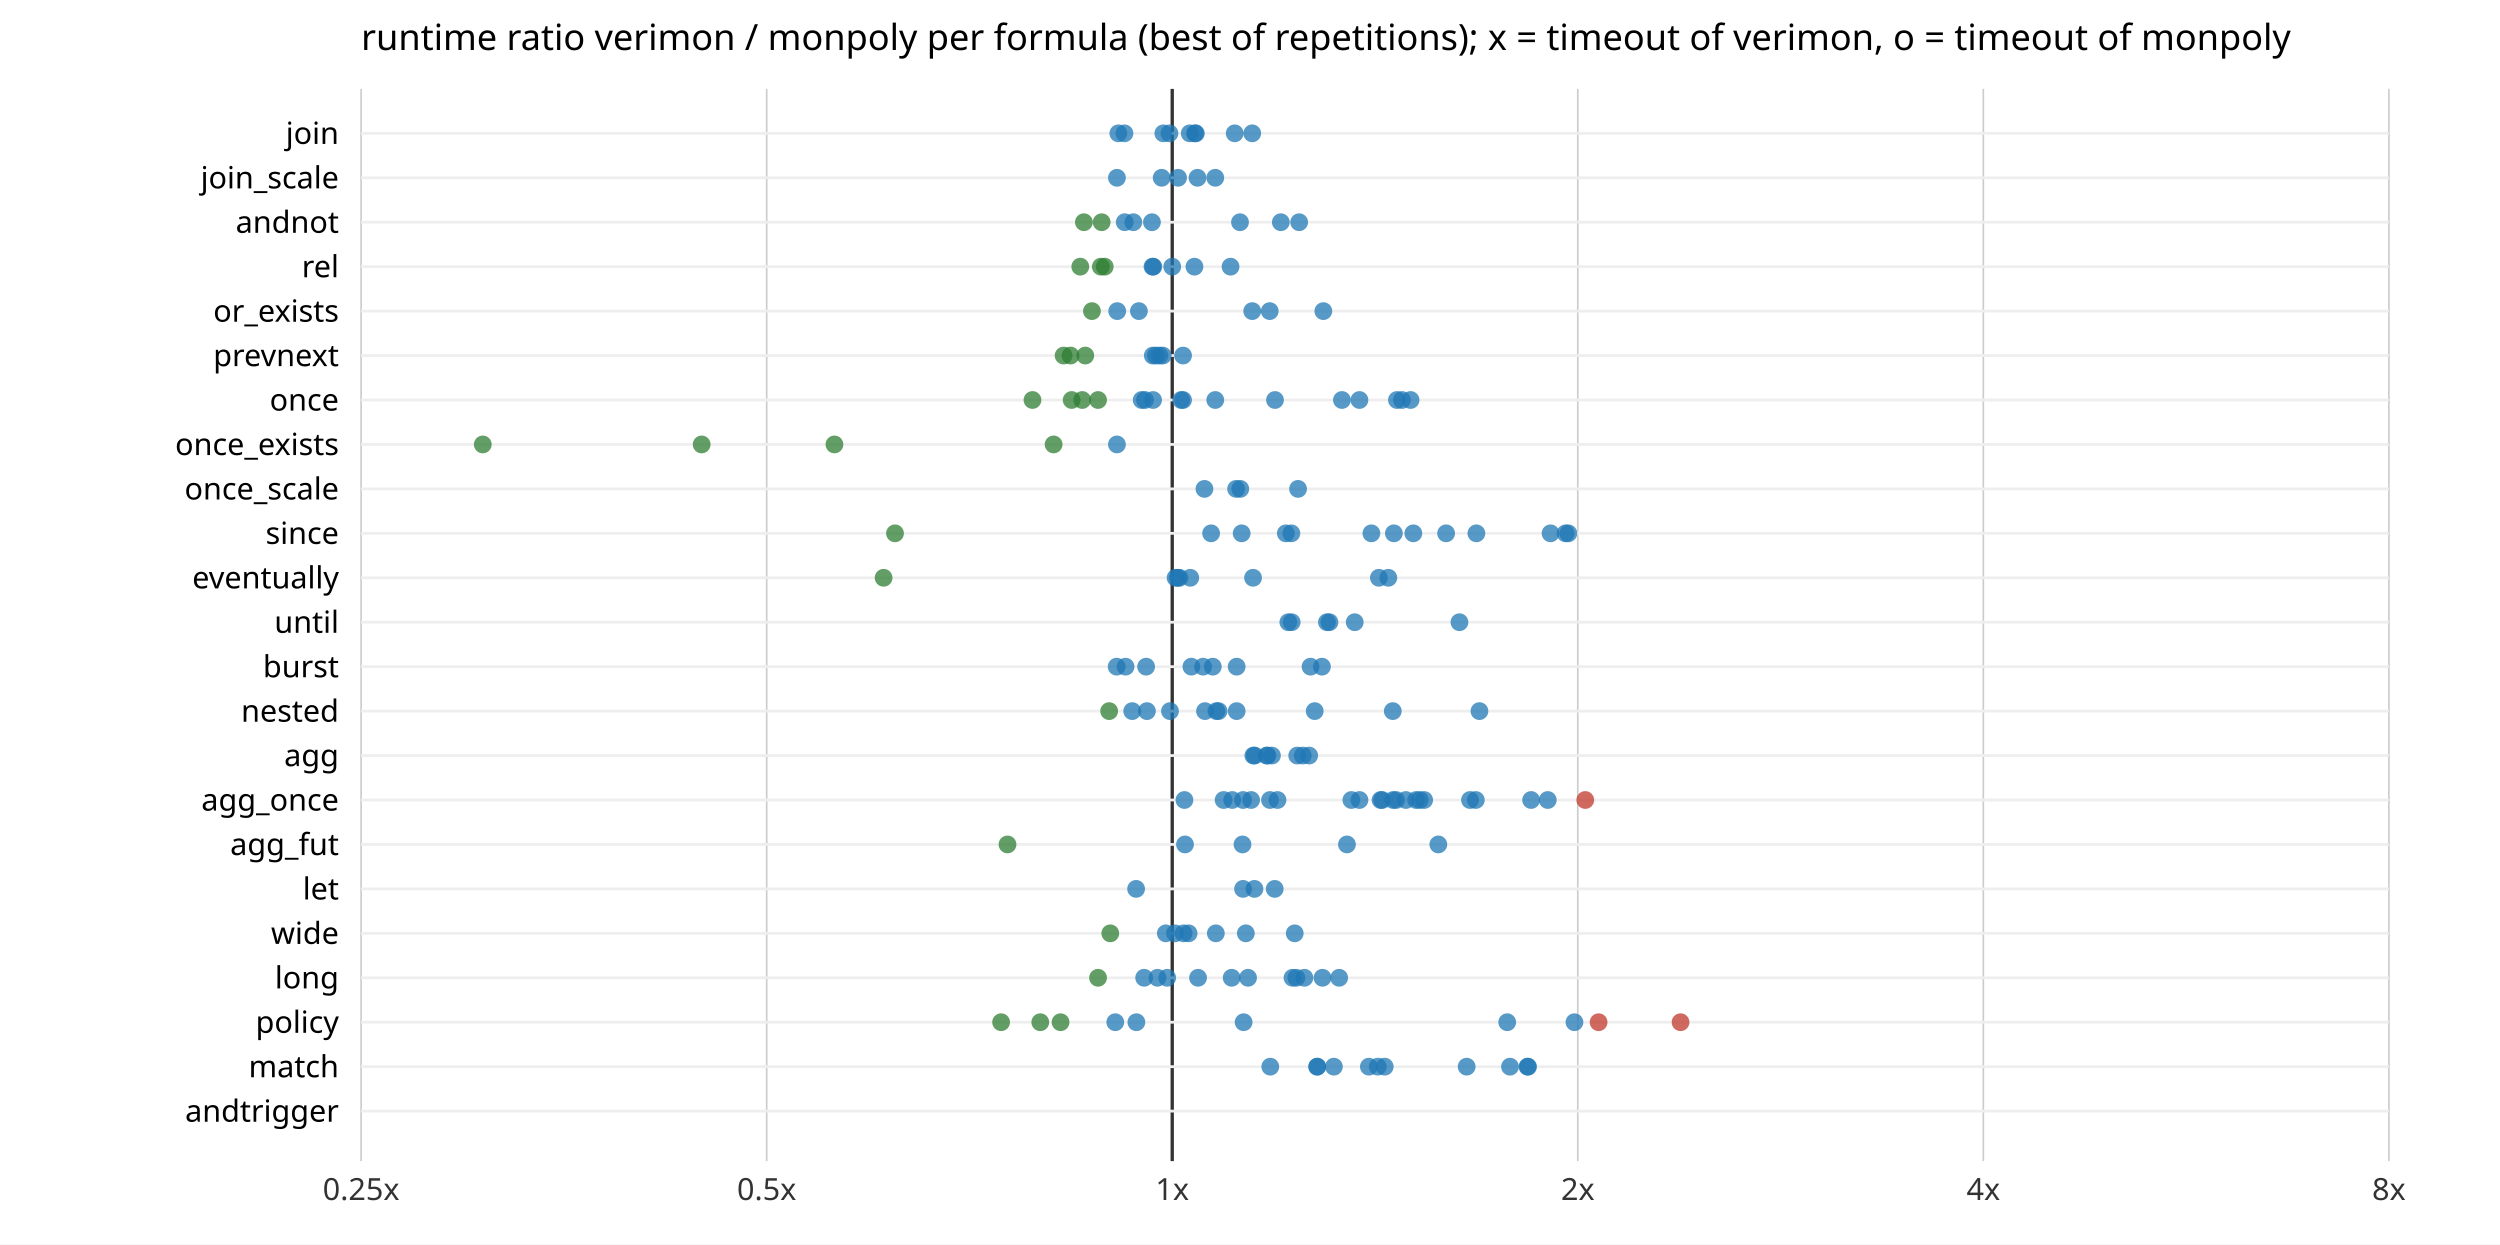
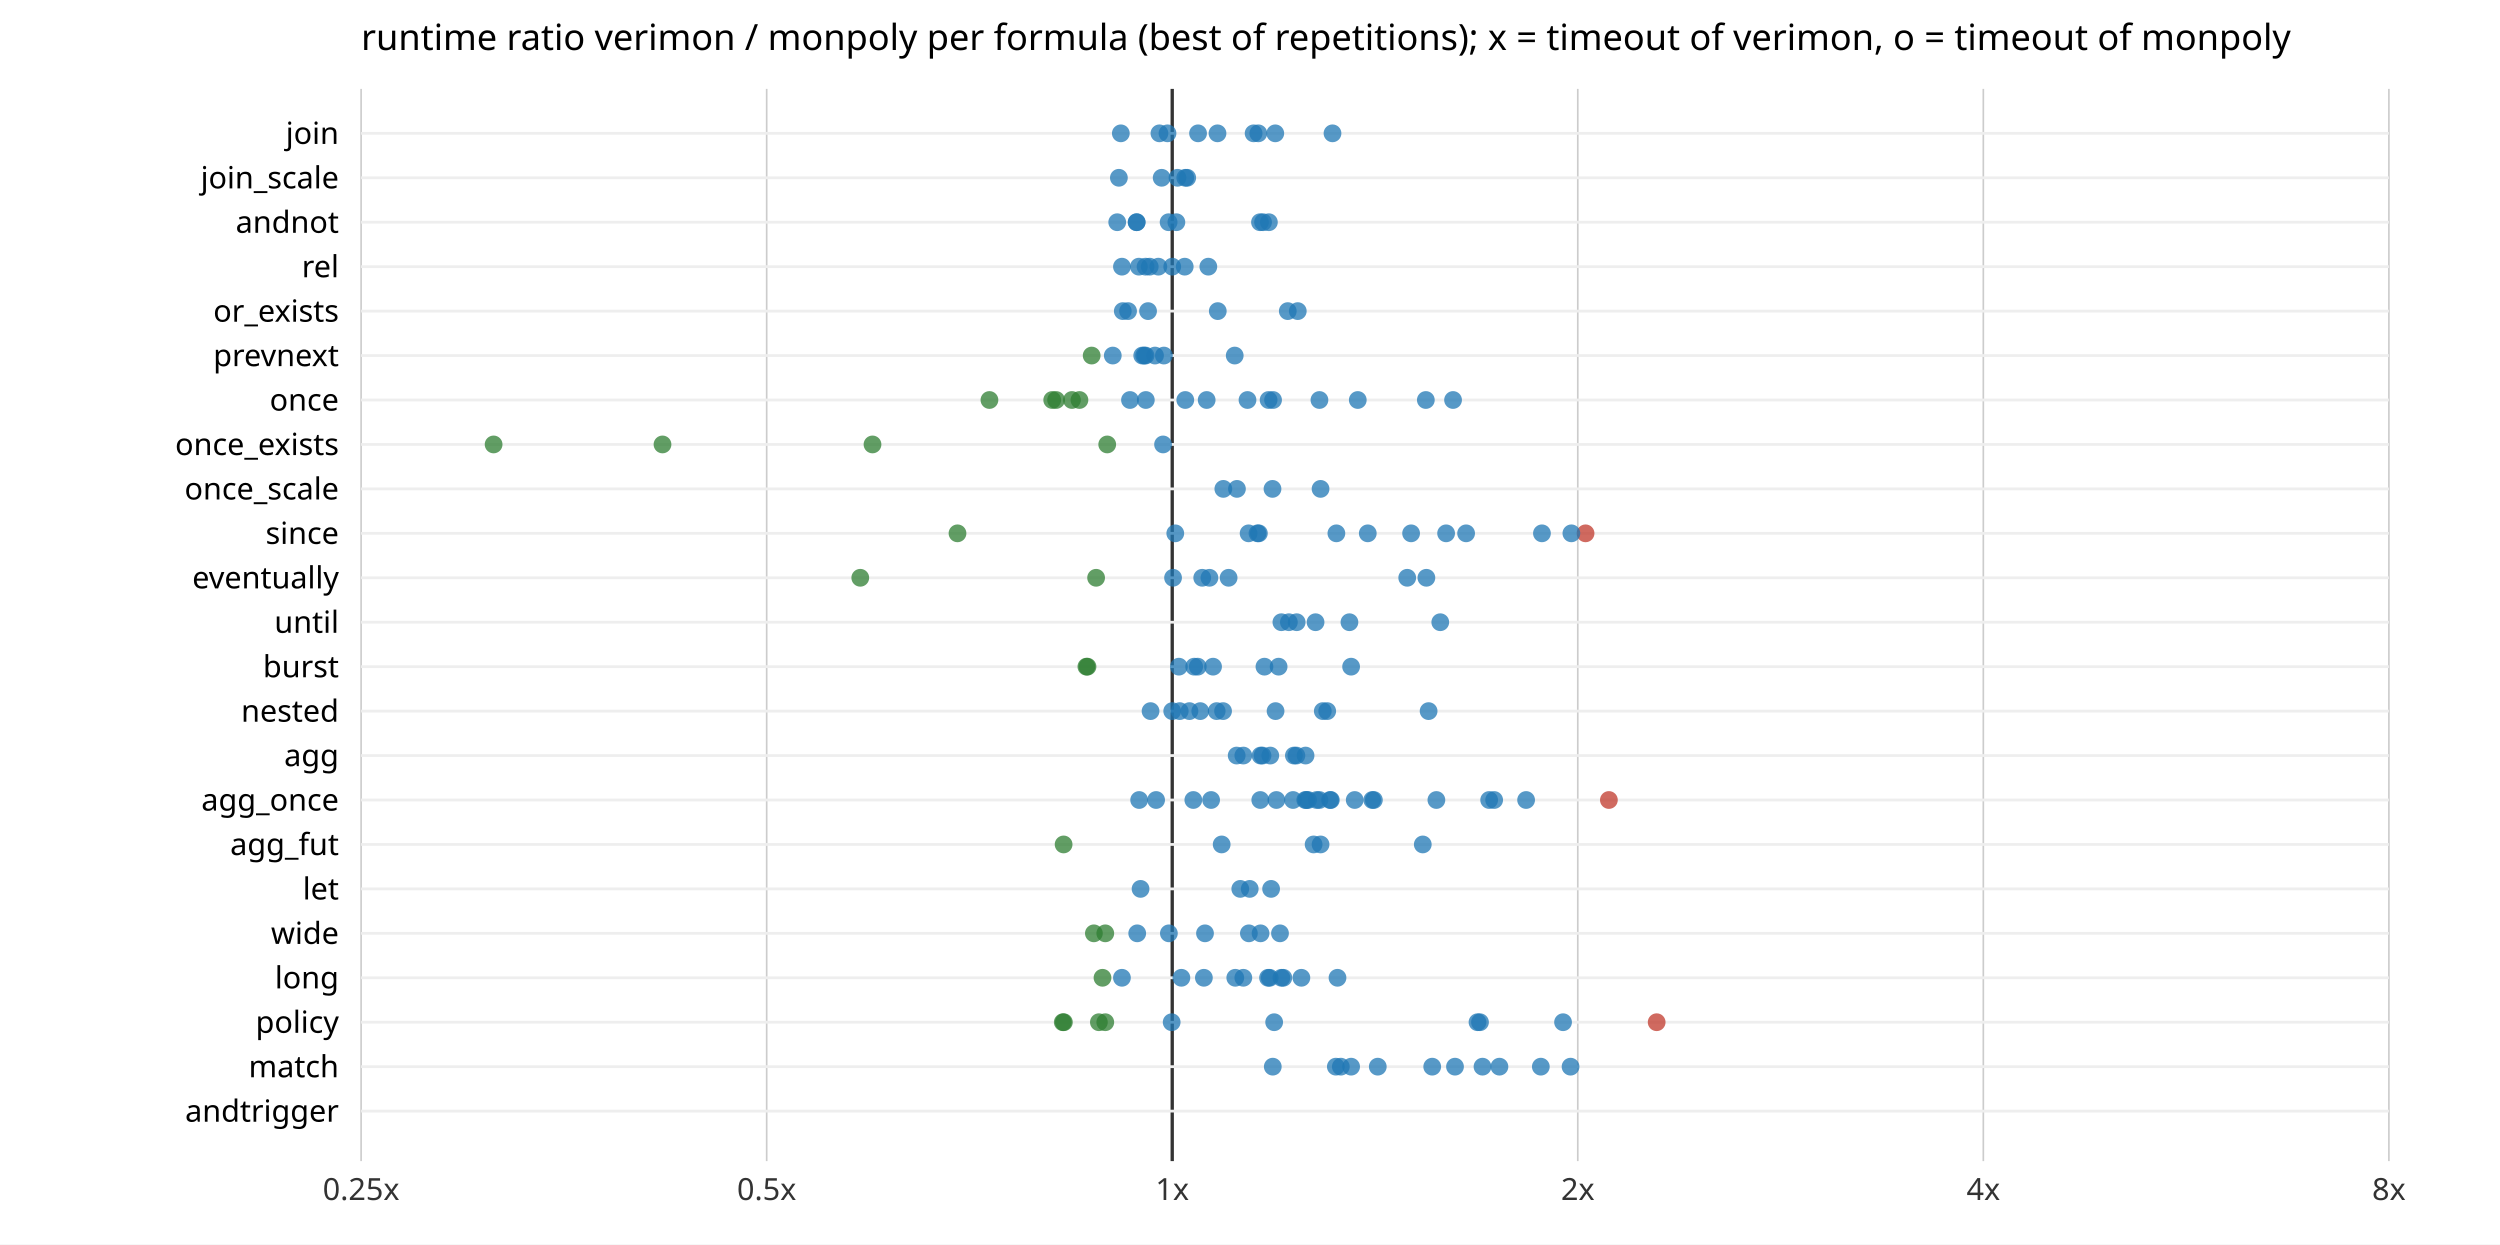
<svg xmlns="http://www.w3.org/2000/svg" width="900" height="448" font-family="sans-serif" font-size="11">
  <rect width="100%" height="100%" fill="white" />
  <text x="130" y="18" font-size="13">runtime ratio verimon / monpoly per formula (best of repetitions); x = timeout of verimon, o = timeout of monpoly</text>
  <line x1="130.0" y1="32" x2="130.0" y2="418" stroke="#ccc" stroke-width="0.6" />
  <text x="130.0" y="432" text-anchor="middle" fill="#333">0.25x</text>
  <line x1="276.0" y1="32" x2="276.0" y2="418" stroke="#ccc" stroke-width="0.6" />
  <text x="276.0" y="432" text-anchor="middle" fill="#333">0.5x</text>
  <line x1="422.0" y1="32" x2="422.0" y2="418" stroke="#333" stroke-width="1.2" />
  <text x="422.0" y="432" text-anchor="middle" fill="#333">1x</text>
  <line x1="568.0" y1="32" x2="568.0" y2="418" stroke="#ccc" stroke-width="0.6" />
  <text x="568.0" y="432" text-anchor="middle" fill="#333">2x</text>
  <line x1="714.0" y1="32" x2="714.0" y2="418" stroke="#ccc" stroke-width="0.6" />
  <text x="714.0" y="432" text-anchor="middle" fill="#333">4x</text>
  <line x1="860.0" y1="32" x2="860.0" y2="418" stroke="#ccc" stroke-width="0.6" />
  <text x="860.0" y="432" text-anchor="middle" fill="#333">8x</text>
  <text x="122" y="48.0" text-anchor="end" dominant-baseline="middle">join</text>
  <line x1="130" y1="48.0" x2="860" y2="48.0" stroke="#eee" />
-   <circle cx="428.3" cy="48.0" r="3.2" fill="#1f77b4" fill-opacity="0.75" />
-   <circle cx="404.8" cy="48.0" r="3.2" fill="#1f77b4" fill-opacity="0.75" />
-   <circle cx="444.5" cy="48.0" r="3.2" fill="#1f77b4" fill-opacity="0.75" />
-   <circle cx="450.8" cy="48.0" r="3.2" fill="#1f77b4" fill-opacity="0.75" />
-   <circle cx="402.6" cy="48.0" r="3.2" fill="#1f77b4" fill-opacity="0.75" />
-   <circle cx="430.2" cy="48.0" r="3.2" fill="#1f77b4" fill-opacity="0.75" />
-   <circle cx="421.0" cy="48.0" r="3.2" fill="#1f77b4" fill-opacity="0.75" />
-   <circle cx="430.5" cy="48.0" r="3.2" fill="#1f77b4" fill-opacity="0.75" />
-   <circle cx="418.8" cy="48.0" r="3.2" fill="#1f77b4" fill-opacity="0.75" />
+   <circle cx="417.4" cy="48.0" r="3.2" fill="#1f77b4" fill-opacity="0.75" />
+   <circle cx="420.3" cy="48.0" r="3.2" fill="#1f77b4" fill-opacity="0.75" />
+   <circle cx="479.7" cy="48.0" r="3.2" fill="#1f77b4" fill-opacity="0.75" />
+   <circle cx="453.0" cy="48.0" r="3.2" fill="#1f77b4" fill-opacity="0.75" />
+   <circle cx="431.3" cy="48.0" r="3.2" fill="#1f77b4" fill-opacity="0.75" />
+   <circle cx="403.5" cy="48.0" r="3.2" fill="#1f77b4" fill-opacity="0.75" />
+   <circle cx="438.3" cy="48.0" r="3.2" fill="#1f77b4" fill-opacity="0.75" />
+   <circle cx="459.1" cy="48.0" r="3.2" fill="#1f77b4" fill-opacity="0.75" />
+   <circle cx="451.3" cy="48.0" r="3.2" fill="#1f77b4" fill-opacity="0.75" />
  <text x="122" y="64.0" text-anchor="end" dominant-baseline="middle">join_scale</text>
  <line x1="130" y1="64.0" x2="860" y2="64.0" stroke="#eee" />
-   <circle cx="437.5" cy="64.0" r="3.2" fill="#1f77b4" fill-opacity="0.75" />
-   <circle cx="402.1" cy="64.0" r="3.2" fill="#1f77b4" fill-opacity="0.75" />
+   <circle cx="423.9" cy="64.0" r="3.2" fill="#1f77b4" fill-opacity="0.75" />
+   <circle cx="427.4" cy="64.0" r="3.2" fill="#1f77b4" fill-opacity="0.75" />
  <circle cx="418.2" cy="64.0" r="3.2" fill="#1f77b4" fill-opacity="0.75" />
-   <circle cx="424.1" cy="64.0" r="3.2" fill="#1f77b4" fill-opacity="0.75" />
-   <circle cx="431.1" cy="64.0" r="3.2" fill="#1f77b4" fill-opacity="0.75" />
+   <circle cx="402.8" cy="64.0" r="3.2" fill="#1f77b4" fill-opacity="0.75" />
+   <circle cx="426.7" cy="64.0" r="3.2" fill="#1f77b4" fill-opacity="0.75" />
  <text x="122" y="80.0" text-anchor="end" dominant-baseline="middle">andnot</text>
  <line x1="130" y1="80.0" x2="860" y2="80.0" stroke="#eee" />
-   <circle cx="390.2" cy="80.0" r="3.2" fill="#2e7d32" fill-opacity="0.75" />
-   <circle cx="414.7" cy="80.0" r="3.2" fill="#1f77b4" fill-opacity="0.75" />
-   <circle cx="446.4" cy="80.0" r="3.2" fill="#1f77b4" fill-opacity="0.75" />
-   <circle cx="467.7" cy="80.0" r="3.2" fill="#1f77b4" fill-opacity="0.75" />
-   <circle cx="408.0" cy="80.0" r="3.2" fill="#1f77b4" fill-opacity="0.75" />
-   <circle cx="461.1" cy="80.0" r="3.2" fill="#1f77b4" fill-opacity="0.75" />
-   <circle cx="404.9" cy="80.0" r="3.2" fill="#1f77b4" fill-opacity="0.75" />
-   <circle cx="396.6" cy="80.0" r="3.2" fill="#2e7d32" fill-opacity="0.75" />
+   <circle cx="402.2" cy="80.0" r="3.2" fill="#1f77b4" fill-opacity="0.75" />
+   <circle cx="409.2" cy="80.0" r="3.2" fill="#1f77b4" fill-opacity="0.75" />
+   <circle cx="456.8" cy="80.0" r="3.2" fill="#1f77b4" fill-opacity="0.75" />
+   <circle cx="454.7" cy="80.0" r="3.2" fill="#1f77b4" fill-opacity="0.75" />
+   <circle cx="423.5" cy="80.0" r="3.2" fill="#1f77b4" fill-opacity="0.75" />
+   <circle cx="453.6" cy="80.0" r="3.2" fill="#1f77b4" fill-opacity="0.75" />
+   <circle cx="409.2" cy="80.0" r="3.2" fill="#1f77b4" fill-opacity="0.75" />
+   <circle cx="420.7" cy="80.0" r="3.2" fill="#1f77b4" fill-opacity="0.75" />
  <text x="122" y="96.0" text-anchor="end" dominant-baseline="middle">rel</text>
  <line x1="130" y1="96.0" x2="860" y2="96.0" stroke="#eee" />
-   <circle cx="388.9" cy="96.0" r="3.2" fill="#2e7d32" fill-opacity="0.75" />
+   <circle cx="410.0" cy="96.0" r="3.2" fill="#1f77b4" fill-opacity="0.75" />
+   <circle cx="426.5" cy="96.0" r="3.2" fill="#1f77b4" fill-opacity="0.75" />
+   <circle cx="412.4" cy="96.0" r="3.2" fill="#1f77b4" fill-opacity="0.75" />
+   <circle cx="403.9" cy="96.0" r="3.2" fill="#1f77b4" fill-opacity="0.75" />
+   <circle cx="413.9" cy="96.0" r="3.2" fill="#1f77b4" fill-opacity="0.75" />
+   <circle cx="417.0" cy="96.0" r="3.2" fill="#1f77b4" fill-opacity="0.75" />
+   <circle cx="435.0" cy="96.0" r="3.2" fill="#1f77b4" fill-opacity="0.75" />
  <circle cx="422.0" cy="96.0" r="3.2" fill="#1f77b4" fill-opacity="0.75" />
-   <circle cx="414.9" cy="96.0" r="3.2" fill="#1f77b4" fill-opacity="0.75" />
-   <circle cx="396.3" cy="96.0" r="3.2" fill="#2e7d32" fill-opacity="0.75" />
-   <circle cx="397.7" cy="96.0" r="3.2" fill="#2e7d32" fill-opacity="0.75" />
-   <circle cx="443.0" cy="96.0" r="3.2" fill="#1f77b4" fill-opacity="0.75" />
-   <circle cx="430.0" cy="96.0" r="3.2" fill="#1f77b4" fill-opacity="0.75" />
-   <circle cx="415.2" cy="96.0" r="3.2" fill="#1f77b4" fill-opacity="0.75" />
  <text x="122" y="112.0" text-anchor="end" dominant-baseline="middle">or_exists</text>
  <line x1="130" y1="112.0" x2="860" y2="112.0" stroke="#eee" />
-   <circle cx="393.1" cy="112.0" r="3.2" fill="#2e7d32" fill-opacity="0.75" />
-   <circle cx="410.0" cy="112.0" r="3.2" fill="#1f77b4" fill-opacity="0.75" />
-   <circle cx="450.8" cy="112.0" r="3.2" fill="#1f77b4" fill-opacity="0.75" />
-   <circle cx="402.2" cy="112.0" r="3.2" fill="#1f77b4" fill-opacity="0.75" />
-   <circle cx="476.4" cy="112.0" r="3.2" fill="#1f77b4" fill-opacity="0.75" />
-   <circle cx="457.1" cy="112.0" r="3.2" fill="#1f77b4" fill-opacity="0.75" />
+   <circle cx="406.1" cy="112.0" r="3.2" fill="#1f77b4" fill-opacity="0.75" />
+   <circle cx="413.3" cy="112.0" r="3.2" fill="#1f77b4" fill-opacity="0.75" />
+   <circle cx="467.2" cy="112.0" r="3.2" fill="#1f77b4" fill-opacity="0.75" />
+   <circle cx="404.2" cy="112.0" r="3.2" fill="#1f77b4" fill-opacity="0.75" />
+   <circle cx="463.6" cy="112.0" r="3.2" fill="#1f77b4" fill-opacity="0.75" />
+   <circle cx="438.4" cy="112.0" r="3.2" fill="#1f77b4" fill-opacity="0.75" />
  <text x="122" y="128.0" text-anchor="end" dominant-baseline="middle">prevnext</text>
  <line x1="130" y1="128.0" x2="860" y2="128.0" stroke="#eee" />
-   <circle cx="385.4" cy="128.0" r="3.2" fill="#2e7d32" fill-opacity="0.75" />
-   <circle cx="416.1" cy="128.0" r="3.2" fill="#1f77b4" fill-opacity="0.75" />
-   <circle cx="417.4" cy="128.0" r="3.2" fill="#1f77b4" fill-opacity="0.75" />
-   <circle cx="425.9" cy="128.0" r="3.2" fill="#1f77b4" fill-opacity="0.75" />
-   <circle cx="390.7" cy="128.0" r="3.2" fill="#2e7d32" fill-opacity="0.75" />
-   <circle cx="382.9" cy="128.0" r="3.2" fill="#2e7d32" fill-opacity="0.75" />
-   <circle cx="418.6" cy="128.0" r="3.2" fill="#1f77b4" fill-opacity="0.75" />
-   <circle cx="415.0" cy="128.0" r="3.2" fill="#1f77b4" fill-opacity="0.75" />
+   <circle cx="419.0" cy="128.0" r="3.2" fill="#1f77b4" fill-opacity="0.75" />
+   <circle cx="412.4" cy="128.0" r="3.2" fill="#1f77b4" fill-opacity="0.75" />
+   <circle cx="400.6" cy="128.0" r="3.2" fill="#1f77b4" fill-opacity="0.75" />
+   <circle cx="411.9" cy="128.0" r="3.2" fill="#1f77b4" fill-opacity="0.75" />
+   <circle cx="415.8" cy="128.0" r="3.2" fill="#1f77b4" fill-opacity="0.75" />
+   <circle cx="393.0" cy="128.0" r="3.2" fill="#2e7d32" fill-opacity="0.75" />
+   <circle cx="411.2" cy="128.0" r="3.2" fill="#1f77b4" fill-opacity="0.75" />
+   <circle cx="444.5" cy="128.0" r="3.2" fill="#1f77b4" fill-opacity="0.75" />
  <text x="122" y="144.0" text-anchor="end" dominant-baseline="middle">once</text>
  <line x1="130" y1="144.0" x2="860" y2="144.0" stroke="#eee" />
-   <circle cx="411.0" cy="144.0" r="3.2" fill="#1f77b4" fill-opacity="0.75" />
-   <circle cx="415.1" cy="144.0" r="3.2" fill="#1f77b4" fill-opacity="0.75" />
-   <circle cx="385.8" cy="144.0" r="3.2" fill="#2e7d32" fill-opacity="0.75" />
-   <circle cx="437.5" cy="144.0" r="3.2" fill="#1f77b4" fill-opacity="0.75" />
-   <circle cx="425.9" cy="144.0" r="3.2" fill="#1f77b4" fill-opacity="0.75" />
-   <circle cx="459.0" cy="144.0" r="3.2" fill="#1f77b4" fill-opacity="0.75" />
-   <circle cx="502.9" cy="144.0" r="3.2" fill="#1f77b4" fill-opacity="0.75" />
-   <circle cx="507.8" cy="144.0" r="3.2" fill="#1f77b4" fill-opacity="0.75" />
-   <circle cx="412.2" cy="144.0" r="3.2" fill="#1f77b4" fill-opacity="0.75" />
-   <circle cx="389.6" cy="144.0" r="3.2" fill="#2e7d32" fill-opacity="0.75" />
-   <circle cx="425.2" cy="144.0" r="3.2" fill="#1f77b4" fill-opacity="0.75" />
-   <circle cx="395.3" cy="144.0" r="3.2" fill="#2e7d32" fill-opacity="0.75" />
-   <circle cx="371.7" cy="144.0" r="3.2" fill="#2e7d32" fill-opacity="0.75" />
-   <circle cx="504.7" cy="144.0" r="3.2" fill="#1f77b4" fill-opacity="0.75" />
-   <circle cx="483.1" cy="144.0" r="3.2" fill="#1f77b4" fill-opacity="0.75" />
-   <circle cx="489.4" cy="144.0" r="3.2" fill="#1f77b4" fill-opacity="0.75" />
+   <circle cx="406.8" cy="144.0" r="3.2" fill="#1f77b4" fill-opacity="0.75" />
+   <circle cx="412.5" cy="144.0" r="3.2" fill="#1f77b4" fill-opacity="0.75" />
+   <circle cx="388.6" cy="144.0" r="3.2" fill="#2e7d32" fill-opacity="0.75" />
+   <circle cx="434.4" cy="144.0" r="3.2" fill="#1f77b4" fill-opacity="0.75" />
+   <circle cx="458.3" cy="144.0" r="3.2" fill="#1f77b4" fill-opacity="0.75" />
+   <circle cx="449.1" cy="144.0" r="3.2" fill="#1f77b4" fill-opacity="0.75" />
+   <circle cx="475.0" cy="144.0" r="3.2" fill="#1f77b4" fill-opacity="0.75" />
+   <circle cx="523.1" cy="144.0" r="3.2" fill="#1f77b4" fill-opacity="0.75" />
+   <circle cx="378.8" cy="144.0" r="3.2" fill="#2e7d32" fill-opacity="0.75" />
+   <circle cx="380.2" cy="144.0" r="3.2" fill="#2e7d32" fill-opacity="0.75" />
+   <circle cx="426.7" cy="144.0" r="3.2" fill="#1f77b4" fill-opacity="0.75" />
+   <circle cx="385.9" cy="144.0" r="3.2" fill="#2e7d32" fill-opacity="0.75" />
+   <circle cx="356.2" cy="144.0" r="3.2" fill="#2e7d32" fill-opacity="0.75" />
+   <circle cx="513.3" cy="144.0" r="3.2" fill="#1f77b4" fill-opacity="0.75" />
+   <circle cx="488.8" cy="144.0" r="3.2" fill="#1f77b4" fill-opacity="0.75" />
+   <circle cx="456.7" cy="144.0" r="3.2" fill="#1f77b4" fill-opacity="0.75" />
  <text x="122" y="160.0" text-anchor="end" dominant-baseline="middle">once_exists</text>
  <line x1="130" y1="160.0" x2="860" y2="160.0" stroke="#eee" />
-   <circle cx="402.1" cy="160.0" r="3.2" fill="#1f77b4" fill-opacity="0.75" />
-   <circle cx="300.4" cy="160.0" r="3.2" fill="#2e7d32" fill-opacity="0.75" />
-   <circle cx="252.6" cy="160.0" r="3.2" fill="#2e7d32" fill-opacity="0.75" />
-   <circle cx="379.3" cy="160.0" r="3.2" fill="#2e7d32" fill-opacity="0.75" />
-   <circle cx="173.8" cy="160.0" r="3.2" fill="#2e7d32" fill-opacity="0.75" />
+   <circle cx="418.7" cy="160.0" r="3.2" fill="#1f77b4" fill-opacity="0.75" />
+   <circle cx="314.1" cy="160.0" r="3.2" fill="#2e7d32" fill-opacity="0.75" />
+   <circle cx="238.5" cy="160.0" r="3.2" fill="#2e7d32" fill-opacity="0.75" />
+   <circle cx="398.6" cy="160.0" r="3.2" fill="#2e7d32" fill-opacity="0.75" />
+   <circle cx="177.7" cy="160.0" r="3.2" fill="#2e7d32" fill-opacity="0.75" />
  <text x="122" y="176.0" text-anchor="end" dominant-baseline="middle">once_scale</text>
  <line x1="130" y1="176.0" x2="860" y2="176.0" stroke="#eee" />
-   <circle cx="433.6" cy="176.0" r="3.2" fill="#1f77b4" fill-opacity="0.75" />
-   <circle cx="467.3" cy="176.0" r="3.2" fill="#1f77b4" fill-opacity="0.75" />
-   <circle cx="445.0" cy="176.0" r="3.2" fill="#1f77b4" fill-opacity="0.75" />
-   <circle cx="446.5" cy="176.0" r="3.2" fill="#1f77b4" fill-opacity="0.75" />
+   <circle cx="440.4" cy="176.0" r="3.2" fill="#1f77b4" fill-opacity="0.75" />
+   <circle cx="475.4" cy="176.0" r="3.2" fill="#1f77b4" fill-opacity="0.75" />
+   <circle cx="445.3" cy="176.0" r="3.2" fill="#1f77b4" fill-opacity="0.75" />
+   <circle cx="458.1" cy="176.0" r="3.2" fill="#1f77b4" fill-opacity="0.75" />
  <text x="122" y="192.0" text-anchor="end" dominant-baseline="middle">since</text>
  <line x1="130" y1="192.0" x2="860" y2="192.0" stroke="#eee" />
-   <circle cx="436.0" cy="192.0" r="3.2" fill="#1f77b4" fill-opacity="0.75" />
-   <circle cx="447.0" cy="192.0" r="3.2" fill="#1f77b4" fill-opacity="0.75" />
-   <circle cx="462.9" cy="192.0" r="3.2" fill="#1f77b4" fill-opacity="0.75" />
-   <circle cx="501.8" cy="192.0" r="3.2" fill="#1f77b4" fill-opacity="0.75" />
+   <circle cx="423.1" cy="192.0" r="3.2" fill="#1f77b4" fill-opacity="0.75" />
+   <circle cx="453.2" cy="192.0" r="3.2" fill="#1f77b4" fill-opacity="0.75" />
+   <circle cx="452.7" cy="192.0" r="3.2" fill="#1f77b4" fill-opacity="0.75" />
+   <circle cx="508.0" cy="192.0" r="3.2" fill="#1f77b4" fill-opacity="0.75" />
  <circle cx="520.6" cy="192.0" r="3.2" fill="#1f77b4" fill-opacity="0.75" />
-   <circle cx="531.5" cy="192.0" r="3.2" fill="#1f77b4" fill-opacity="0.75" />
-   <circle cx="558.2" cy="192.0" r="3.2" fill="#1f77b4" fill-opacity="0.75" />
-   <circle cx="563.6" cy="192.0" r="3.2" fill="#1f77b4" fill-opacity="0.75" />
-   <circle cx="564.6" cy="192.0" r="3.2" fill="#1f77b4" fill-opacity="0.75" />
-   <circle cx="493.7" cy="192.0" r="3.2" fill="#1f77b4" fill-opacity="0.75" />
-   <circle cx="508.8" cy="192.0" r="3.2" fill="#1f77b4" fill-opacity="0.75" />
-   <circle cx="322.2" cy="192.0" r="3.2" fill="#2e7d32" fill-opacity="0.75" />
-   <circle cx="464.9" cy="192.0" r="3.2" fill="#1f77b4" fill-opacity="0.75" />
+   <circle cx="527.8" cy="192.0" r="3.2" fill="#1f77b4" fill-opacity="0.75" />
+   <circle cx="570.8" cy="192.0" r="3.2" fill="#c0392b" fill-opacity="0.75" />
+   <circle cx="555.1" cy="192.0" r="3.2" fill="#1f77b4" fill-opacity="0.75" />
+   <circle cx="565.7" cy="192.0" r="3.2" fill="#1f77b4" fill-opacity="0.75" />
+   <circle cx="481.1" cy="192.0" r="3.2" fill="#1f77b4" fill-opacity="0.75" />
+   <circle cx="492.4" cy="192.0" r="3.2" fill="#1f77b4" fill-opacity="0.75" />
+   <circle cx="344.7" cy="192.0" r="3.2" fill="#2e7d32" fill-opacity="0.75" />
+   <circle cx="449.5" cy="192.0" r="3.2" fill="#1f77b4" fill-opacity="0.75" />
  <text x="122" y="208.0" text-anchor="end" dominant-baseline="middle">eventually</text>
  <line x1="130" y1="208.0" x2="860" y2="208.0" stroke="#eee" />
-   <circle cx="424.6" cy="208.0" r="3.2" fill="#1f77b4" fill-opacity="0.75" />
-   <circle cx="451.1" cy="208.0" r="3.2" fill="#1f77b4" fill-opacity="0.75" />
-   <circle cx="496.4" cy="208.0" r="3.2" fill="#1f77b4" fill-opacity="0.75" />
-   <circle cx="423.2" cy="208.0" r="3.2" fill="#1f77b4" fill-opacity="0.75" />
-   <circle cx="424.0" cy="208.0" r="3.2" fill="#1f77b4" fill-opacity="0.75" />
-   <circle cx="499.8" cy="208.0" r="3.2" fill="#1f77b4" fill-opacity="0.75" />
-   <circle cx="428.5" cy="208.0" r="3.2" fill="#1f77b4" fill-opacity="0.75" />
-   <circle cx="318.1" cy="208.0" r="3.2" fill="#2e7d32" fill-opacity="0.75" />
+   <circle cx="442.3" cy="208.0" r="3.2" fill="#1f77b4" fill-opacity="0.75" />
+   <circle cx="435.4" cy="208.0" r="3.2" fill="#1f77b4" fill-opacity="0.75" />
+   <circle cx="513.5" cy="208.0" r="3.2" fill="#1f77b4" fill-opacity="0.75" />
+   <circle cx="422.3" cy="208.0" r="3.2" fill="#1f77b4" fill-opacity="0.75" />
+   <circle cx="432.8" cy="208.0" r="3.2" fill="#1f77b4" fill-opacity="0.75" />
+   <circle cx="506.6" cy="208.0" r="3.2" fill="#1f77b4" fill-opacity="0.75" />
+   <circle cx="394.6" cy="208.0" r="3.2" fill="#2e7d32" fill-opacity="0.75" />
+   <circle cx="309.7" cy="208.0" r="3.2" fill="#2e7d32" fill-opacity="0.75" />
  <text x="122" y="224.0" text-anchor="end" dominant-baseline="middle">until</text>
  <line x1="130" y1="224.0" x2="860" y2="224.0" stroke="#eee" />
-   <circle cx="487.7" cy="224.0" r="3.2" fill="#1f77b4" fill-opacity="0.75" />
-   <circle cx="477.7" cy="224.0" r="3.2" fill="#1f77b4" fill-opacity="0.75" />
-   <circle cx="478.6" cy="224.0" r="3.2" fill="#1f77b4" fill-opacity="0.75" />
-   <circle cx="465.0" cy="224.0" r="3.2" fill="#1f77b4" fill-opacity="0.75" />
-   <circle cx="463.8" cy="224.0" r="3.2" fill="#1f77b4" fill-opacity="0.75" />
-   <circle cx="525.4" cy="224.0" r="3.2" fill="#1f77b4" fill-opacity="0.75" />
+   <circle cx="473.6" cy="224.0" r="3.2" fill="#1f77b4" fill-opacity="0.75" />
+   <circle cx="464.0" cy="224.0" r="3.2" fill="#1f77b4" fill-opacity="0.75" />
+   <circle cx="461.3" cy="224.0" r="3.2" fill="#1f77b4" fill-opacity="0.75" />
+   <circle cx="485.8" cy="224.0" r="3.2" fill="#1f77b4" fill-opacity="0.75" />
+   <circle cx="466.8" cy="224.0" r="3.2" fill="#1f77b4" fill-opacity="0.75" />
+   <circle cx="518.5" cy="224.0" r="3.2" fill="#1f77b4" fill-opacity="0.75" />
  <text x="122" y="240.0" text-anchor="end" dominant-baseline="middle">burst</text>
  <line x1="130" y1="240.0" x2="860" y2="240.0" stroke="#eee" />
-   <circle cx="412.6" cy="240.0" r="3.2" fill="#1f77b4" fill-opacity="0.75" />
-   <circle cx="402.0" cy="240.0" r="3.2" fill="#1f77b4" fill-opacity="0.75" />
-   <circle cx="445.2" cy="240.0" r="3.2" fill="#1f77b4" fill-opacity="0.75" />
-   <circle cx="428.9" cy="240.0" r="3.2" fill="#1f77b4" fill-opacity="0.75" />
-   <circle cx="433.1" cy="240.0" r="3.2" fill="#1f77b4" fill-opacity="0.75" />
-   <circle cx="436.6" cy="240.0" r="3.2" fill="#1f77b4" fill-opacity="0.75" />
-   <circle cx="475.9" cy="240.0" r="3.2" fill="#1f77b4" fill-opacity="0.75" />
-   <circle cx="471.8" cy="240.0" r="3.2" fill="#1f77b4" fill-opacity="0.75" />
-   <circle cx="405.2" cy="240.0" r="3.2" fill="#1f77b4" fill-opacity="0.75" />
+   <circle cx="391.5" cy="240.0" r="3.2" fill="#2e7d32" fill-opacity="0.75" />
+   <circle cx="424.4" cy="240.0" r="3.2" fill="#1f77b4" fill-opacity="0.75" />
+   <circle cx="455.2" cy="240.0" r="3.2" fill="#1f77b4" fill-opacity="0.75" />
+   <circle cx="436.7" cy="240.0" r="3.2" fill="#1f77b4" fill-opacity="0.75" />
+   <circle cx="429.9" cy="240.0" r="3.2" fill="#1f77b4" fill-opacity="0.75" />
+   <circle cx="431.2" cy="240.0" r="3.2" fill="#1f77b4" fill-opacity="0.75" />
+   <circle cx="460.3" cy="240.0" r="3.2" fill="#1f77b4" fill-opacity="0.75" />
+   <circle cx="486.4" cy="240.0" r="3.2" fill="#1f77b4" fill-opacity="0.75" />
+   <circle cx="391.1" cy="240.0" r="3.2" fill="#2e7d32" fill-opacity="0.75" />
  <text x="122" y="256.0" text-anchor="end" dominant-baseline="middle">nested</text>
  <line x1="130" y1="256.0" x2="860" y2="256.0" stroke="#eee" />
-   <circle cx="438.7" cy="256.0" r="3.2" fill="#1f77b4" fill-opacity="0.75" />
-   <circle cx="412.9" cy="256.0" r="3.2" fill="#1f77b4" fill-opacity="0.75" />
-   <circle cx="399.3" cy="256.0" r="3.2" fill="#2e7d32" fill-opacity="0.75" />
-   <circle cx="421.2" cy="256.0" r="3.2" fill="#1f77b4" fill-opacity="0.75" />
-   <circle cx="433.8" cy="256.0" r="3.2" fill="#1f77b4" fill-opacity="0.75" />
-   <circle cx="407.6" cy="256.0" r="3.2" fill="#1f77b4" fill-opacity="0.75" />
-   <circle cx="532.6" cy="256.0" r="3.2" fill="#1f77b4" fill-opacity="0.75" />
-   <circle cx="437.9" cy="256.0" r="3.2" fill="#1f77b4" fill-opacity="0.75" />
-   <circle cx="501.4" cy="256.0" r="3.2" fill="#1f77b4" fill-opacity="0.75" />
-   <circle cx="445.2" cy="256.0" r="3.2" fill="#1f77b4" fill-opacity="0.75" />
-   <circle cx="473.3" cy="256.0" r="3.2" fill="#1f77b4" fill-opacity="0.75" />
+   <circle cx="438.0" cy="256.0" r="3.2" fill="#1f77b4" fill-opacity="0.75" />
+   <circle cx="422.0" cy="256.0" r="3.2" fill="#1f77b4" fill-opacity="0.75" />
+   <circle cx="424.7" cy="256.0" r="3.2" fill="#1f77b4" fill-opacity="0.75" />
+   <circle cx="428.2" cy="256.0" r="3.2" fill="#1f77b4" fill-opacity="0.75" />
+   <circle cx="432.1" cy="256.0" r="3.2" fill="#1f77b4" fill-opacity="0.75" />
+   <circle cx="414.2" cy="256.0" r="3.2" fill="#1f77b4" fill-opacity="0.75" />
+   <circle cx="514.3" cy="256.0" r="3.2" fill="#1f77b4" fill-opacity="0.75" />
+   <circle cx="440.3" cy="256.0" r="3.2" fill="#1f77b4" fill-opacity="0.75" />
+   <circle cx="476.2" cy="256.0" r="3.2" fill="#1f77b4" fill-opacity="0.75" />
+   <circle cx="459.2" cy="256.0" r="3.2" fill="#1f77b4" fill-opacity="0.75" />
+   <circle cx="477.8" cy="256.0" r="3.2" fill="#1f77b4" fill-opacity="0.75" />
  <text x="122" y="272.0" text-anchor="end" dominant-baseline="middle">agg</text>
  <line x1="130" y1="272.0" x2="860" y2="272.0" stroke="#eee" />
-   <circle cx="469.0" cy="272.0" r="3.2" fill="#1f77b4" fill-opacity="0.75" />
-   <circle cx="451.7" cy="272.0" r="3.2" fill="#1f77b4" fill-opacity="0.75" />
-   <circle cx="456.0" cy="272.0" r="3.2" fill="#1f77b4" fill-opacity="0.75" />
-   <circle cx="471.3" cy="272.0" r="3.2" fill="#1f77b4" fill-opacity="0.75" />
-   <circle cx="456.3" cy="272.0" r="3.2" fill="#1f77b4" fill-opacity="0.75" />
-   <circle cx="451.2" cy="272.0" r="3.2" fill="#1f77b4" fill-opacity="0.75" />
-   <circle cx="467.0" cy="272.0" r="3.2" fill="#1f77b4" fill-opacity="0.75" />
-   <circle cx="457.9" cy="272.0" r="3.2" fill="#1f77b4" fill-opacity="0.75" />
+   <circle cx="470.0" cy="272.0" r="3.2" fill="#1f77b4" fill-opacity="0.75" />
+   <circle cx="454.5" cy="272.0" r="3.2" fill="#1f77b4" fill-opacity="0.75" />
+   <circle cx="465.8" cy="272.0" r="3.2" fill="#1f77b4" fill-opacity="0.75" />
+   <circle cx="457.3" cy="272.0" r="3.2" fill="#1f77b4" fill-opacity="0.75" />
+   <circle cx="445.2" cy="272.0" r="3.2" fill="#1f77b4" fill-opacity="0.75" />
+   <circle cx="447.6" cy="272.0" r="3.2" fill="#1f77b4" fill-opacity="0.75" />
+   <circle cx="466.7" cy="272.0" r="3.2" fill="#1f77b4" fill-opacity="0.75" />
+   <circle cx="453.8" cy="272.0" r="3.2" fill="#1f77b4" fill-opacity="0.75" />
  <text x="122" y="288.0" text-anchor="end" dominant-baseline="middle">agg_once</text>
  <line x1="130" y1="288.0" x2="860" y2="288.0" stroke="#eee" />
-   <circle cx="497.0" cy="288.0" r="3.2" fill="#1f77b4" fill-opacity="0.75" />
-   <circle cx="502.6" cy="288.0" r="3.2" fill="#1f77b4" fill-opacity="0.75" />
-   <circle cx="551.2" cy="288.0" r="3.2" fill="#1f77b4" fill-opacity="0.75" />
-   <circle cx="497.6" cy="288.0" r="3.2" fill="#1f77b4" fill-opacity="0.75" />
-   <circle cx="506.1" cy="288.0" r="3.2" fill="#1f77b4" fill-opacity="0.75" />
-   <circle cx="531.3" cy="288.0" r="3.2" fill="#1f77b4" fill-opacity="0.75" />
-   <circle cx="529.2" cy="288.0" r="3.2" fill="#1f77b4" fill-opacity="0.75" />
-   <circle cx="570.7" cy="288.0" r="3.2" fill="#c0392b" fill-opacity="0.75" />
-   <circle cx="557.2" cy="288.0" r="3.2" fill="#1f77b4" fill-opacity="0.75" />
-   <circle cx="512.7" cy="288.0" r="3.2" fill="#1f77b4" fill-opacity="0.75" />
-   <circle cx="501.5" cy="288.0" r="3.2" fill="#1f77b4" fill-opacity="0.75" />
-   <circle cx="486.5" cy="288.0" r="3.2" fill="#1f77b4" fill-opacity="0.75" />
-   <circle cx="489.4" cy="288.0" r="3.2" fill="#1f77b4" fill-opacity="0.75" />
-   <circle cx="457.2" cy="288.0" r="3.2" fill="#1f77b4" fill-opacity="0.75" />
-   <circle cx="443.6" cy="288.0" r="3.2" fill="#1f77b4" fill-opacity="0.75" />
-   <circle cx="459.9" cy="288.0" r="3.2" fill="#1f77b4" fill-opacity="0.75" />
-   <circle cx="447.5" cy="288.0" r="3.2" fill="#1f77b4" fill-opacity="0.75" />
-   <circle cx="426.4" cy="288.0" r="3.2" fill="#1f77b4" fill-opacity="0.75" />
-   <circle cx="450.4" cy="288.0" r="3.2" fill="#1f77b4" fill-opacity="0.75" />
-   <circle cx="511.1" cy="288.0" r="3.2" fill="#1f77b4" fill-opacity="0.75" />
-   <circle cx="509.8" cy="288.0" r="3.2" fill="#1f77b4" fill-opacity="0.75" />
-   <circle cx="440.5" cy="288.0" r="3.2" fill="#1f77b4" fill-opacity="0.75" />
+   <circle cx="478.8" cy="288.0" r="3.2" fill="#1f77b4" fill-opacity="0.75" />
+   <circle cx="465.5" cy="288.0" r="3.2" fill="#1f77b4" fill-opacity="0.75" />
+   <circle cx="537.9" cy="288.0" r="3.2" fill="#1f77b4" fill-opacity="0.75" />
+   <circle cx="470.9" cy="288.0" r="3.2" fill="#1f77b4" fill-opacity="0.75" />
+   <circle cx="479.1" cy="288.0" r="3.2" fill="#1f77b4" fill-opacity="0.75" />
+   <circle cx="536.1" cy="288.0" r="3.2" fill="#1f77b4" fill-opacity="0.75" />
+   <circle cx="517.1" cy="288.0" r="3.2" fill="#1f77b4" fill-opacity="0.75" />
+   <circle cx="579.2" cy="288.0" r="3.2" fill="#c0392b" fill-opacity="0.75" />
+   <circle cx="549.4" cy="288.0" r="3.2" fill="#1f77b4" fill-opacity="0.75" />
+   <circle cx="470.3" cy="288.0" r="3.2" fill="#1f77b4" fill-opacity="0.75" />
+   <circle cx="494.0" cy="288.0" r="3.2" fill="#1f77b4" fill-opacity="0.75" />
+   <circle cx="474.0" cy="288.0" r="3.2" fill="#1f77b4" fill-opacity="0.75" />
+   <circle cx="475.0" cy="288.0" r="3.2" fill="#1f77b4" fill-opacity="0.75" />
+   <circle cx="436.0" cy="288.0" r="3.2" fill="#1f77b4" fill-opacity="0.75" />
+   <circle cx="416.2" cy="288.0" r="3.2" fill="#1f77b4" fill-opacity="0.75" />
+   <circle cx="459.5" cy="288.0" r="3.2" fill="#1f77b4" fill-opacity="0.75" />
+   <circle cx="453.7" cy="288.0" r="3.2" fill="#1f77b4" fill-opacity="0.75" />
+   <circle cx="429.6" cy="288.0" r="3.2" fill="#1f77b4" fill-opacity="0.75" />
+   <circle cx="410.1" cy="288.0" r="3.2" fill="#1f77b4" fill-opacity="0.75" />
+   <circle cx="487.7" cy="288.0" r="3.2" fill="#1f77b4" fill-opacity="0.75" />
+   <circle cx="494.6" cy="288.0" r="3.2" fill="#1f77b4" fill-opacity="0.75" />
+   <circle cx="469.9" cy="288.0" r="3.2" fill="#1f77b4" fill-opacity="0.75" />
  <text x="122" y="304.0" text-anchor="end" dominant-baseline="middle">agg_fut</text>
  <line x1="130" y1="304.0" x2="860" y2="304.0" stroke="#eee" />
-   <circle cx="426.6" cy="304.0" r="3.2" fill="#1f77b4" fill-opacity="0.75" />
-   <circle cx="362.7" cy="304.0" r="3.2" fill="#2e7d32" fill-opacity="0.75" />
-   <circle cx="447.3" cy="304.0" r="3.2" fill="#1f77b4" fill-opacity="0.75" />
-   <circle cx="517.8" cy="304.0" r="3.2" fill="#1f77b4" fill-opacity="0.75" />
-   <circle cx="484.9" cy="304.0" r="3.2" fill="#1f77b4" fill-opacity="0.75" />
+   <circle cx="439.8" cy="304.0" r="3.2" fill="#1f77b4" fill-opacity="0.75" />
+   <circle cx="382.9" cy="304.0" r="3.2" fill="#2e7d32" fill-opacity="0.75" />
+   <circle cx="475.4" cy="304.0" r="3.2" fill="#1f77b4" fill-opacity="0.75" />
+   <circle cx="512.2" cy="304.0" r="3.2" fill="#1f77b4" fill-opacity="0.75" />
+   <circle cx="472.9" cy="304.0" r="3.2" fill="#1f77b4" fill-opacity="0.75" />
  <text x="122" y="320.0" text-anchor="end" dominant-baseline="middle">let</text>
  <line x1="130" y1="320.0" x2="860" y2="320.0" stroke="#eee" />
-   <circle cx="409.0" cy="320.0" r="3.2" fill="#1f77b4" fill-opacity="0.75" />
-   <circle cx="447.5" cy="320.0" r="3.2" fill="#1f77b4" fill-opacity="0.75" />
-   <circle cx="451.6" cy="320.0" r="3.2" fill="#1f77b4" fill-opacity="0.75" />
-   <circle cx="458.9" cy="320.0" r="3.2" fill="#1f77b4" fill-opacity="0.75" />
+   <circle cx="410.6" cy="320.0" r="3.2" fill="#1f77b4" fill-opacity="0.75" />
+   <circle cx="457.6" cy="320.0" r="3.2" fill="#1f77b4" fill-opacity="0.75" />
+   <circle cx="449.9" cy="320.0" r="3.2" fill="#1f77b4" fill-opacity="0.75" />
+   <circle cx="446.5" cy="320.0" r="3.2" fill="#1f77b4" fill-opacity="0.75" />
  <text x="122" y="336.0" text-anchor="end" dominant-baseline="middle">wide</text>
  <line x1="130" y1="336.0" x2="860" y2="336.0" stroke="#eee" />
-   <circle cx="426.1" cy="336.0" r="3.2" fill="#1f77b4" fill-opacity="0.75" />
-   <circle cx="423.0" cy="336.0" r="3.2" fill="#1f77b4" fill-opacity="0.75" />
-   <circle cx="466.1" cy="336.0" r="3.2" fill="#1f77b4" fill-opacity="0.75" />
-   <circle cx="399.7" cy="336.0" r="3.2" fill="#2e7d32" fill-opacity="0.75" />
-   <circle cx="419.7" cy="336.0" r="3.2" fill="#1f77b4" fill-opacity="0.75" />
-   <circle cx="437.7" cy="336.0" r="3.2" fill="#1f77b4" fill-opacity="0.75" />
-   <circle cx="448.5" cy="336.0" r="3.2" fill="#1f77b4" fill-opacity="0.75" />
-   <circle cx="427.9" cy="336.0" r="3.2" fill="#1f77b4" fill-opacity="0.75" />
+   <circle cx="420.8" cy="336.0" r="3.2" fill="#1f77b4" fill-opacity="0.75" />
+   <circle cx="409.4" cy="336.0" r="3.2" fill="#1f77b4" fill-opacity="0.75" />
+   <circle cx="460.8" cy="336.0" r="3.2" fill="#1f77b4" fill-opacity="0.75" />
+   <circle cx="393.8" cy="336.0" r="3.2" fill="#2e7d32" fill-opacity="0.75" />
+   <circle cx="397.9" cy="336.0" r="3.2" fill="#2e7d32" fill-opacity="0.75" />
+   <circle cx="433.8" cy="336.0" r="3.2" fill="#1f77b4" fill-opacity="0.75" />
+   <circle cx="453.8" cy="336.0" r="3.2" fill="#1f77b4" fill-opacity="0.75" />
+   <circle cx="449.6" cy="336.0" r="3.2" fill="#1f77b4" fill-opacity="0.75" />
  <text x="122" y="352.0" text-anchor="end" dominant-baseline="middle">long</text>
  <line x1="130" y1="352.0" x2="860" y2="352.0" stroke="#eee" />
-   <circle cx="420.2" cy="352.0" r="3.2" fill="#1f77b4" fill-opacity="0.75" />
-   <circle cx="465.3" cy="352.0" r="3.2" fill="#1f77b4" fill-opacity="0.75" />
-   <circle cx="449.3" cy="352.0" r="3.2" fill="#1f77b4" fill-opacity="0.75" />
-   <circle cx="476.1" cy="352.0" r="3.2" fill="#1f77b4" fill-opacity="0.75" />
-   <circle cx="395.3" cy="352.0" r="3.2" fill="#2e7d32" fill-opacity="0.75" />
-   <circle cx="431.3" cy="352.0" r="3.2" fill="#1f77b4" fill-opacity="0.75" />
-   <circle cx="416.7" cy="352.0" r="3.2" fill="#1f77b4" fill-opacity="0.75" />
-   <circle cx="469.6" cy="352.0" r="3.2" fill="#1f77b4" fill-opacity="0.75" />
-   <circle cx="466.7" cy="352.0" r="3.2" fill="#1f77b4" fill-opacity="0.75" />
-   <circle cx="482.1" cy="352.0" r="3.2" fill="#1f77b4" fill-opacity="0.75" />
-   <circle cx="443.4" cy="352.0" r="3.2" fill="#1f77b4" fill-opacity="0.75" />
-   <circle cx="411.9" cy="352.0" r="3.2" fill="#1f77b4" fill-opacity="0.75" />
+   <circle cx="433.4" cy="352.0" r="3.2" fill="#1f77b4" fill-opacity="0.75" />
+   <circle cx="444.7" cy="352.0" r="3.2" fill="#1f77b4" fill-opacity="0.75" />
+   <circle cx="462.0" cy="352.0" r="3.2" fill="#1f77b4" fill-opacity="0.75" />
+   <circle cx="481.5" cy="352.0" r="3.2" fill="#1f77b4" fill-opacity="0.75" />
+   <circle cx="396.9" cy="352.0" r="3.2" fill="#2e7d32" fill-opacity="0.75" />
+   <circle cx="456.5" cy="352.0" r="3.2" fill="#1f77b4" fill-opacity="0.75" />
+   <circle cx="425.3" cy="352.0" r="3.2" fill="#1f77b4" fill-opacity="0.75" />
+   <circle cx="457.1" cy="352.0" r="3.2" fill="#1f77b4" fill-opacity="0.75" />
+   <circle cx="468.5" cy="352.0" r="3.2" fill="#1f77b4" fill-opacity="0.75" />
+   <circle cx="447.6" cy="352.0" r="3.2" fill="#1f77b4" fill-opacity="0.75" />
+   <circle cx="461.3" cy="352.0" r="3.2" fill="#1f77b4" fill-opacity="0.75" />
+   <circle cx="403.9" cy="352.0" r="3.2" fill="#1f77b4" fill-opacity="0.75" />
  <text x="122" y="368.0" text-anchor="end" dominant-baseline="middle">policy</text>
  <line x1="130" y1="368.0" x2="860" y2="368.0" stroke="#eee" />
-   <circle cx="401.5" cy="368.0" r="3.2" fill="#1f77b4" fill-opacity="0.75" />
-   <circle cx="374.5" cy="368.0" r="3.2" fill="#2e7d32" fill-opacity="0.75" />
-   <circle cx="360.4" cy="368.0" r="3.2" fill="#2e7d32" fill-opacity="0.75" />
-   <circle cx="381.8" cy="368.0" r="3.2" fill="#2e7d32" fill-opacity="0.75" />
-   <circle cx="575.5" cy="368.0" r="3.2" fill="#c0392b" fill-opacity="0.75" />
-   <circle cx="542.6" cy="368.0" r="3.2" fill="#1f77b4" fill-opacity="0.75" />
-   <circle cx="447.7" cy="368.0" r="3.2" fill="#1f77b4" fill-opacity="0.75" />
-   <circle cx="566.8" cy="368.0" r="3.2" fill="#1f77b4" fill-opacity="0.75" />
-   <circle cx="605.0" cy="368.0" r="3.2" fill="#c0392b" fill-opacity="0.75" />
-   <circle cx="409.1" cy="368.0" r="3.2" fill="#1f77b4" fill-opacity="0.75" />
+   <circle cx="421.8" cy="368.0" r="3.2" fill="#1f77b4" fill-opacity="0.75" />
+   <circle cx="397.9" cy="368.0" r="3.2" fill="#2e7d32" fill-opacity="0.75" />
+   <circle cx="382.6" cy="368.0" r="3.2" fill="#2e7d32" fill-opacity="0.75" />
+   <circle cx="383.0" cy="368.0" r="3.2" fill="#2e7d32" fill-opacity="0.75" />
+   <circle cx="531.9" cy="368.0" r="3.2" fill="#1f77b4" fill-opacity="0.75" />
+   <circle cx="532.8" cy="368.0" r="3.2" fill="#1f77b4" fill-opacity="0.75" />
+   <circle cx="458.7" cy="368.0" r="3.2" fill="#1f77b4" fill-opacity="0.75" />
+   <circle cx="562.7" cy="368.0" r="3.2" fill="#1f77b4" fill-opacity="0.75" />
+   <circle cx="596.4" cy="368.0" r="3.2" fill="#c0392b" fill-opacity="0.75" />
+   <circle cx="395.6" cy="368.0" r="3.2" fill="#2e7d32" fill-opacity="0.75" />
  <text x="122" y="384.0" text-anchor="end" dominant-baseline="middle">match</text>
  <line x1="130" y1="384.0" x2="860" y2="384.0" stroke="#eee" />
-   <circle cx="474.2" cy="384.0" r="3.2" fill="#1f77b4" fill-opacity="0.75" />
-   <circle cx="474.2" cy="384.0" r="3.2" fill="#1f77b4" fill-opacity="0.75" />
-   <circle cx="498.5" cy="384.0" r="3.2" fill="#1f77b4" fill-opacity="0.75" />
-   <circle cx="543.6" cy="384.0" r="3.2" fill="#1f77b4" fill-opacity="0.75" />
-   <circle cx="549.9" cy="384.0" r="3.2" fill="#1f77b4" fill-opacity="0.75" />
-   <circle cx="480.2" cy="384.0" r="3.2" fill="#1f77b4" fill-opacity="0.75" />
-   <circle cx="528.0" cy="384.0" r="3.2" fill="#1f77b4" fill-opacity="0.75" />
-   <circle cx="550.1" cy="384.0" r="3.2" fill="#1f77b4" fill-opacity="0.75" />
+   <circle cx="482.7" cy="384.0" r="3.2" fill="#1f77b4" fill-opacity="0.75" />
+   <circle cx="486.4" cy="384.0" r="3.2" fill="#1f77b4" fill-opacity="0.75" />
+   <circle cx="480.9" cy="384.0" r="3.2" fill="#1f77b4" fill-opacity="0.75" />
+   <circle cx="565.4" cy="384.0" r="3.2" fill="#1f77b4" fill-opacity="0.75" />
+   <circle cx="554.7" cy="384.0" r="3.2" fill="#1f77b4" fill-opacity="0.75" />
  <circle cx="496.0" cy="384.0" r="3.2" fill="#1f77b4" fill-opacity="0.75" />
-   <circle cx="492.8" cy="384.0" r="3.2" fill="#1f77b4" fill-opacity="0.75" />
-   <circle cx="457.3" cy="384.0" r="3.2" fill="#1f77b4" fill-opacity="0.75" />
+   <circle cx="515.6" cy="384.0" r="3.2" fill="#1f77b4" fill-opacity="0.75" />
+   <circle cx="539.8" cy="384.0" r="3.2" fill="#1f77b4" fill-opacity="0.75" />
+   <circle cx="533.7" cy="384.0" r="3.2" fill="#1f77b4" fill-opacity="0.75" />
+   <circle cx="523.8" cy="384.0" r="3.2" fill="#1f77b4" fill-opacity="0.75" />
+   <circle cx="458.2" cy="384.0" r="3.2" fill="#1f77b4" fill-opacity="0.75" />
  <text x="122" y="400.0" text-anchor="end" dominant-baseline="middle">andtrigger</text>
  <line x1="130" y1="400.0" x2="860" y2="400.0" stroke="#eee" />
</svg>
